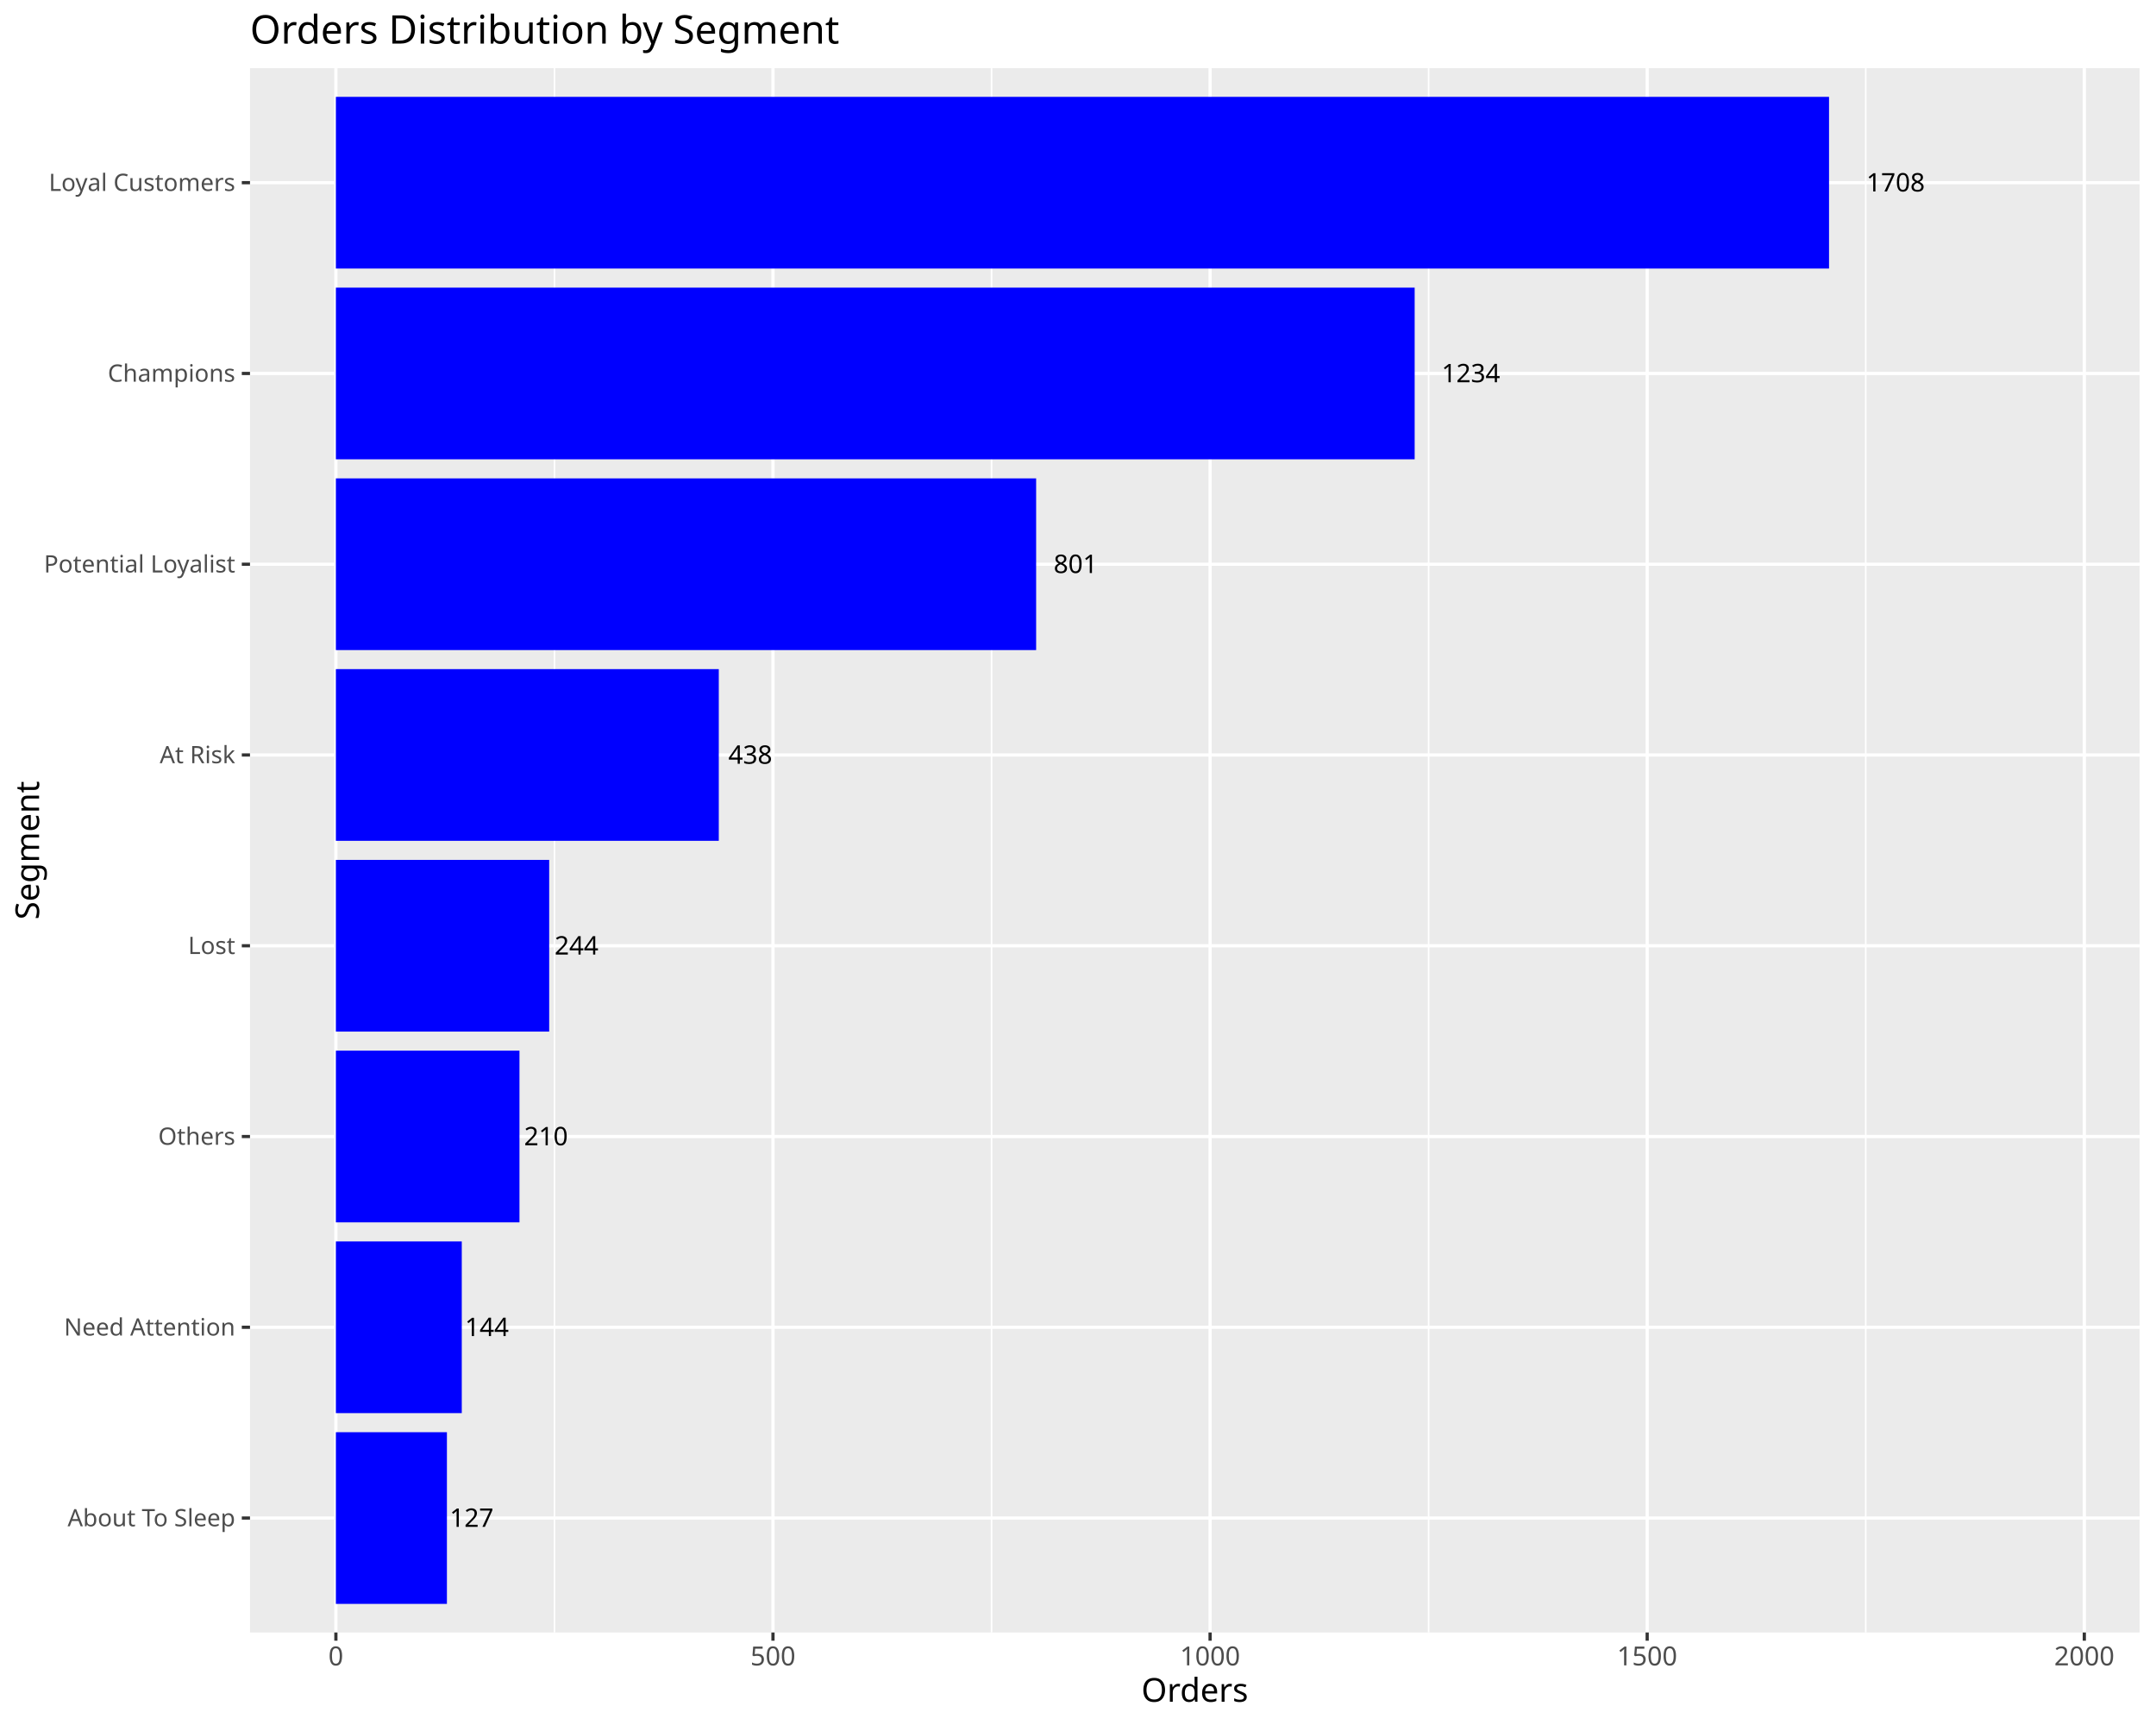
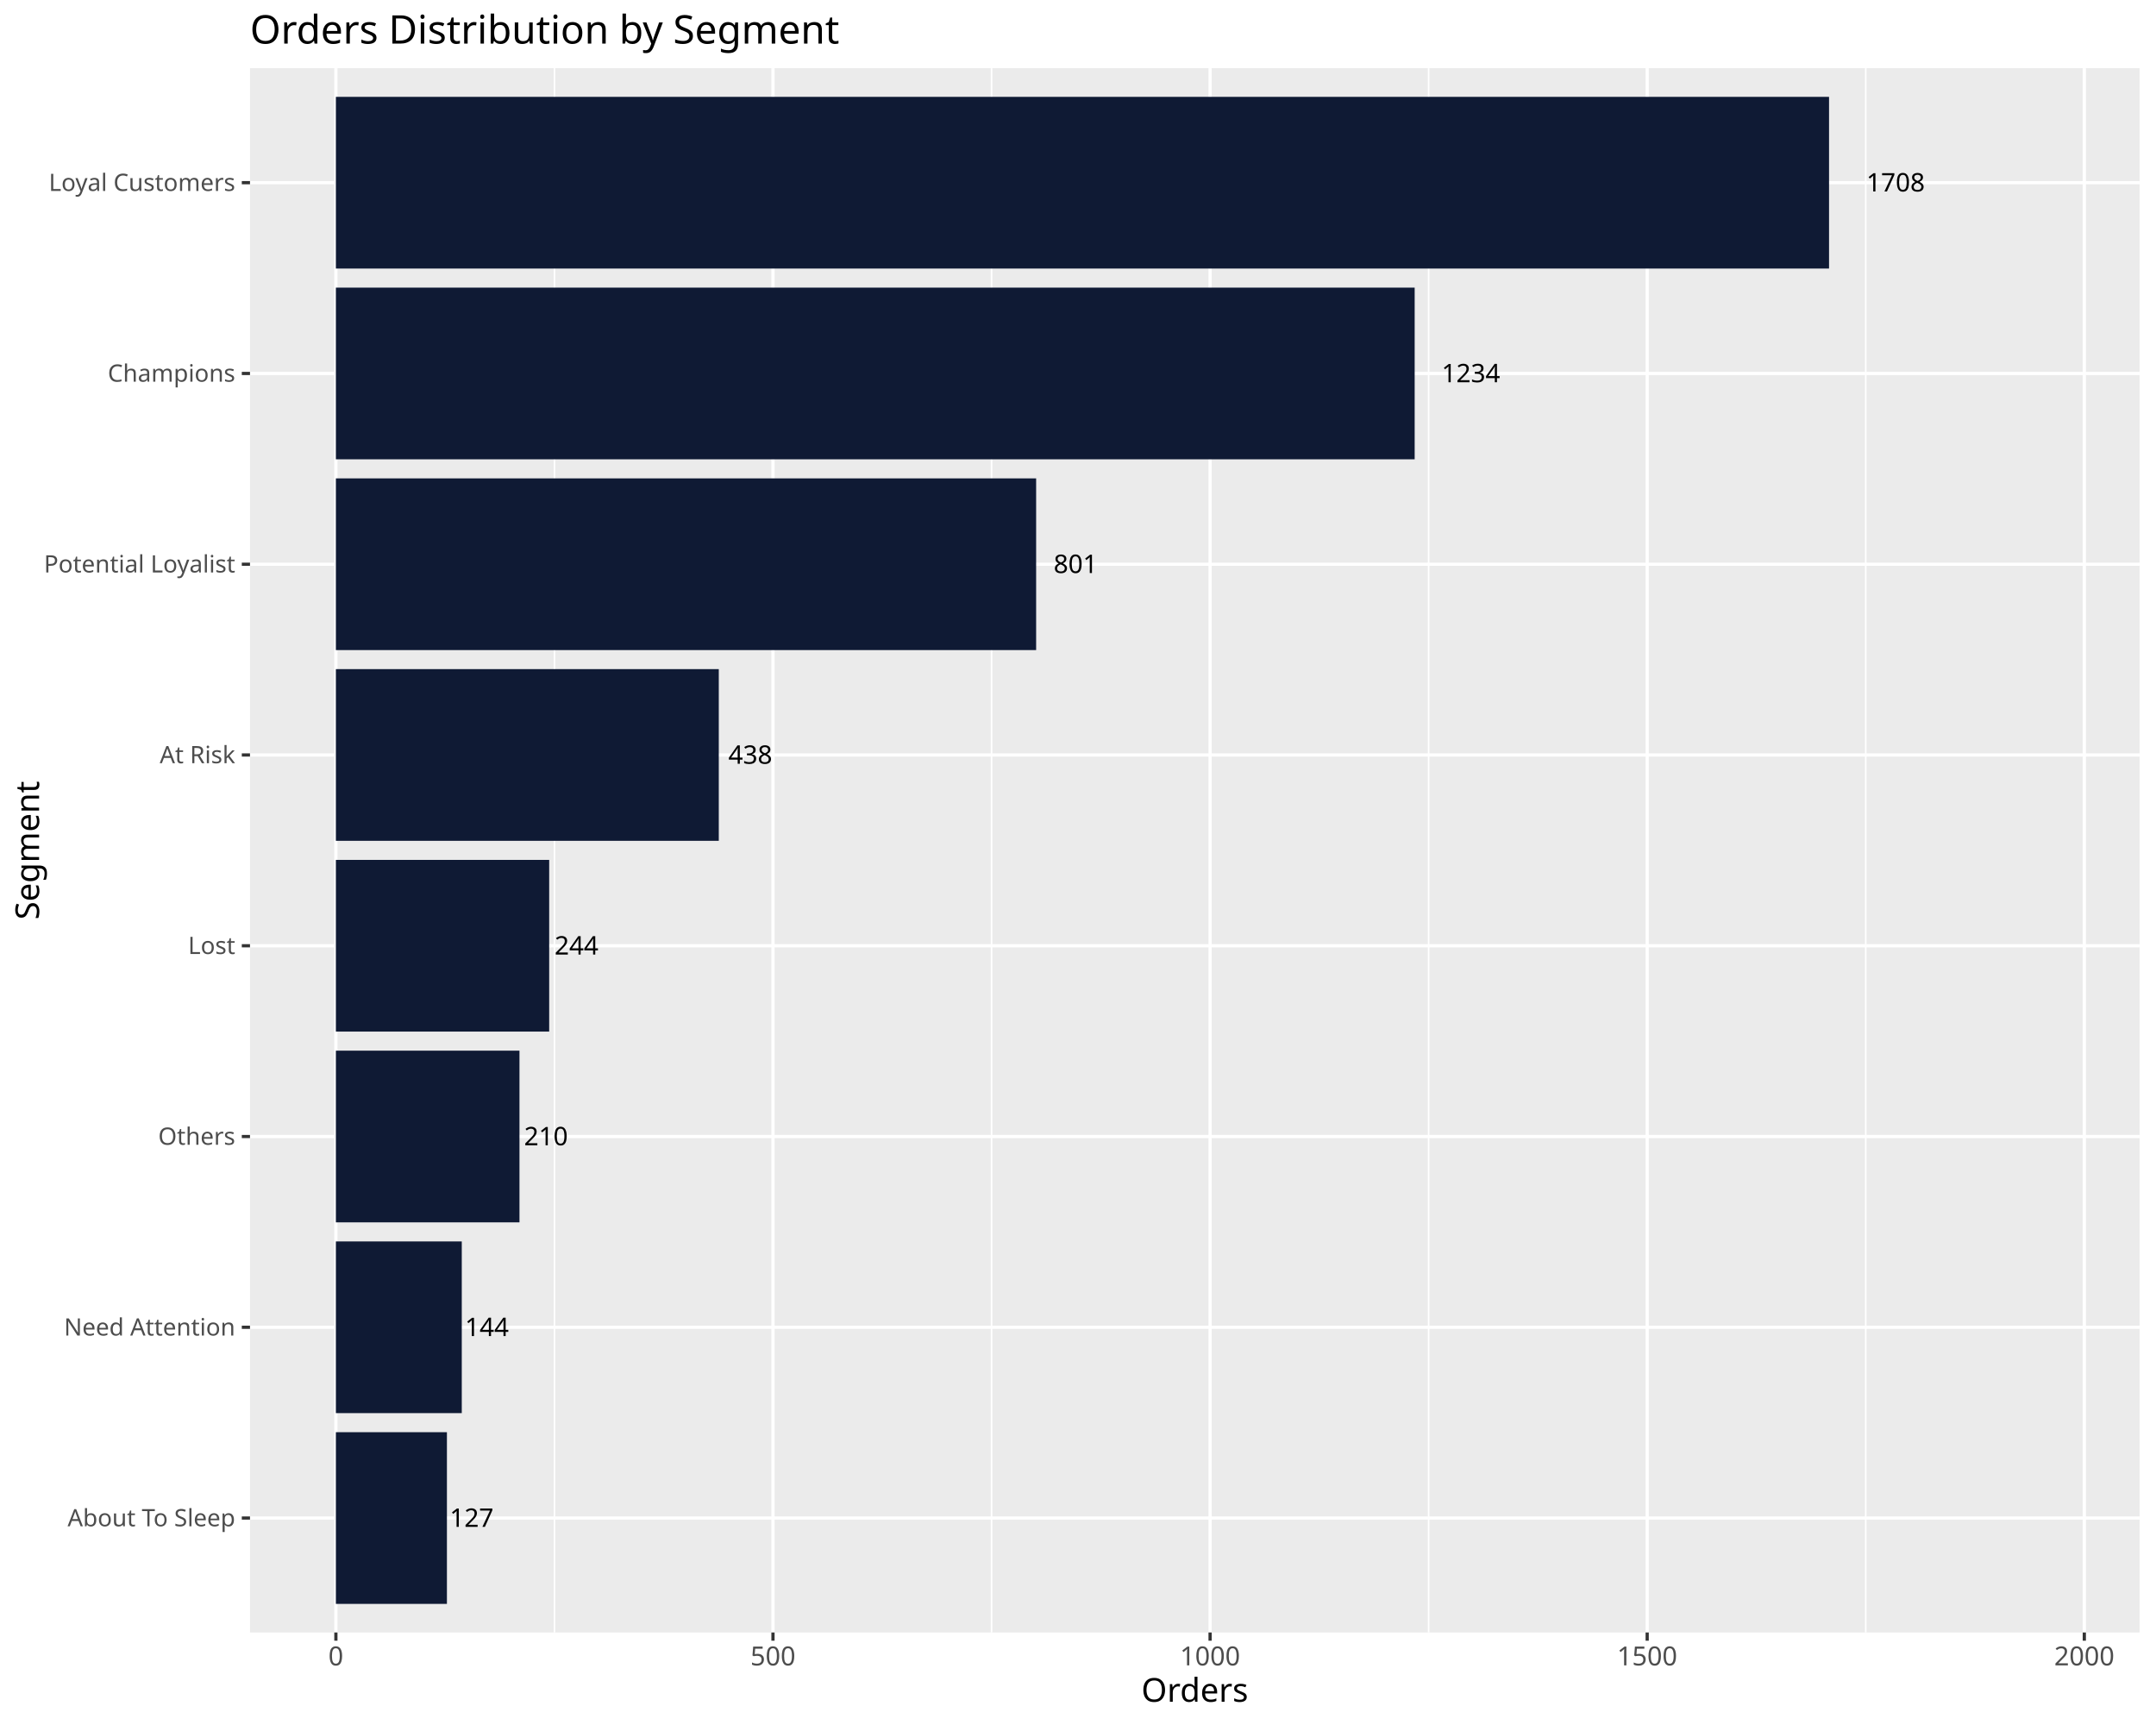
<svg xmlns="http://www.w3.org/2000/svg" class="svglite" data-engine-version="2.0" width="720.00pt" height="576.00pt" viewBox="0 0 720.00 576.00">
  <defs>
    <style type="text/css">
    .svglite line, .svglite polyline, .svglite polygon, .svglite path, .svglite rect, .svglite circle {
      fill: none;
      stroke: #000000;
      stroke-linecap: round;
      stroke-linejoin: round;
      stroke-miterlimit: 10.00;
    }
  </style>
  </defs>
  <rect width="100%" height="100%" style="stroke: none; fill: #FFFFFF;" />
  <defs>
    <clipPath id="cpMC4wMHw3MjAuMDB8MC4wMHw1NzYuMDA=">
      <rect x="0.00" y="0.00" width="720.00" height="576.00" />
    </clipPath>
  </defs>
  <g clip-path="url(#cpMC4wMHw3MjAuMDB8MC4wMHw1NzYuMDA=)">
    <rect x="0.00" y="0.00" width="720.00" height="576.00" style="stroke-width: 1.07; stroke: #FFFFFF; fill: #FFFFFF;" />
  </g>
  <defs>
    <clipPath id="cpODMuNDl8NzE0LjUyfDIyLjc4fDU0NS4xMQ==">
      <rect x="83.49" y="22.78" width="631.03" height="522.33" />
    </clipPath>
  </defs>
  <g clip-path="url(#cpODMuNDl8NzE0LjUyfDIyLjc4fDU0NS4xMQ==)">
    <rect x="83.49" y="22.78" width="631.03" height="522.33" style="stroke-width: 1.07; stroke: none; fill: #EBEBEB;" />
    <polyline points="185.16,545.11 185.16,22.78 " style="stroke-width: 0.53; stroke: #FFFFFF; stroke-linecap: butt;" />
    <polyline points="331.13,545.11 331.13,22.78 " style="stroke-width: 0.53; stroke: #FFFFFF; stroke-linecap: butt;" />
    <polyline points="477.10,545.11 477.10,22.78 " style="stroke-width: 0.53; stroke: #FFFFFF; stroke-linecap: butt;" />
    <polyline points="623.07,545.11 623.07,22.78 " style="stroke-width: 0.53; stroke: #FFFFFF; stroke-linecap: butt;" />
    <polyline points="83.49,506.89 714.52,506.89 " style="stroke-width: 1.07; stroke: #FFFFFF; stroke-linecap: butt;" />
    <polyline points="83.49,443.19 714.52,443.19 " style="stroke-width: 1.07; stroke: #FFFFFF; stroke-linecap: butt;" />
    <polyline points="83.49,379.50 714.52,379.50 " style="stroke-width: 1.07; stroke: #FFFFFF; stroke-linecap: butt;" />
    <polyline points="83.49,315.80 714.52,315.80 " style="stroke-width: 1.07; stroke: #FFFFFF; stroke-linecap: butt;" />
    <polyline points="83.49,252.10 714.52,252.10 " style="stroke-width: 1.07; stroke: #FFFFFF; stroke-linecap: butt;" />
    <polyline points="83.49,188.40 714.52,188.40 " style="stroke-width: 1.07; stroke: #FFFFFF; stroke-linecap: butt;" />
    <polyline points="83.49,124.70 714.52,124.70 " style="stroke-width: 1.07; stroke: #FFFFFF; stroke-linecap: butt;" />
    <polyline points="83.49,61.00 714.52,61.00 " style="stroke-width: 1.07; stroke: #FFFFFF; stroke-linecap: butt;" />
    <polyline points="112.17,545.11 112.17,22.78 " style="stroke-width: 1.07; stroke: #FFFFFF; stroke-linecap: butt;" />
    <polyline points="258.14,545.11 258.14,22.78 " style="stroke-width: 1.07; stroke: #FFFFFF; stroke-linecap: butt;" />
    <polyline points="404.11,545.11 404.11,22.78 " style="stroke-width: 1.07; stroke: #FFFFFF; stroke-linecap: butt;" />
    <polyline points="550.08,545.11 550.08,22.78 " style="stroke-width: 1.07; stroke: #FFFFFF; stroke-linecap: butt;" />
    <polyline points="696.06,545.11 696.06,22.78 " style="stroke-width: 1.07; stroke: #FFFFFF; stroke-linecap: butt;" />
-     <rect x="112.17" y="478.23" width="37.08" height="57.33" style="stroke-width: 1.07; stroke: none; stroke-linecap: butt; stroke-linejoin: miter; fill: #0000FF;" />
-     <rect x="112.17" y="223.43" width="127.87" height="57.33" style="stroke-width: 1.07; stroke: none; stroke-linecap: butt; stroke-linejoin: miter; fill: #0000FF;" />
-     <rect x="112.17" y="96.04" width="360.26" height="57.33" style="stroke-width: 1.07; stroke: none; stroke-linecap: butt; stroke-linejoin: miter; fill: #0000FF;" />
-     <rect x="112.17" y="287.13" width="71.23" height="57.33" style="stroke-width: 1.07; stroke: none; stroke-linecap: butt; stroke-linejoin: miter; fill: #0000FF;" />
-     <rect x="112.17" y="32.34" width="498.64" height="57.33" style="stroke-width: 1.07; stroke: none; stroke-linecap: butt; stroke-linejoin: miter; fill: #0000FF;" />
-     <rect x="112.17" y="414.53" width="42.04" height="57.33" style="stroke-width: 1.07; stroke: none; stroke-linecap: butt; stroke-linejoin: miter; fill: #0000FF;" />
-     <rect x="112.17" y="350.83" width="61.31" height="57.33" style="stroke-width: 1.07; stroke: none; stroke-linecap: butt; stroke-linejoin: miter; fill: #0000FF;" />
-     <rect x="112.17" y="159.74" width="233.85" height="57.33" style="stroke-width: 1.07; stroke: none; stroke-linecap: butt; stroke-linejoin: miter; fill: #0000FF;" />
+     <rect x="112.17" y="478.23" width="37.08" height="57.33" style="stroke-width: 1.07; stroke: none; stroke-linecap: butt; stroke-linejoin: miter; fill: #0F1A34;" />
+     <rect x="112.17" y="223.43" width="127.87" height="57.33" style="stroke-width: 1.07; stroke: none; stroke-linecap: butt; stroke-linejoin: miter; fill: #0F1A34;" />
+     <rect x="112.17" y="96.04" width="360.26" height="57.33" style="stroke-width: 1.07; stroke: none; stroke-linecap: butt; stroke-linejoin: miter; fill: #0F1A34;" />
+     <rect x="112.17" y="287.13" width="71.23" height="57.33" style="stroke-width: 1.07; stroke: none; stroke-linecap: butt; stroke-linejoin: miter; fill: #0F1A34;" />
+     <rect x="112.17" y="32.34" width="498.64" height="57.33" style="stroke-width: 1.07; stroke: none; stroke-linecap: butt; stroke-linejoin: miter; fill: #0F1A34;" />
+     <rect x="112.17" y="414.53" width="42.04" height="57.33" style="stroke-width: 1.07; stroke: none; stroke-linecap: butt; stroke-linejoin: miter; fill: #0F1A34;" />
+     <rect x="112.17" y="350.83" width="61.31" height="57.33" style="stroke-width: 1.07; stroke: none; stroke-linecap: butt; stroke-linejoin: miter; fill: #0F1A34;" />
+     <rect x="112.17" y="159.74" width="233.85" height="57.33" style="stroke-width: 1.07; stroke: none; stroke-linecap: butt; stroke-linejoin: miter; fill: #0F1A34;" />
    <text x="150.18" y="509.83" style="font-size: 8.54px; font-family: sans;" textLength="14.24px" lengthAdjust="spacingAndGlyphs">127</text>
    <text x="243.24" y="255.04" style="font-size: 8.54px; font-family: sans;" textLength="14.24px" lengthAdjust="spacingAndGlyphs">438</text>
    <text x="481.43" y="127.64" style="font-size: 8.54px; font-family: sans;" textLength="18.99px" lengthAdjust="spacingAndGlyphs">1234</text>
    <text x="185.19" y="318.73" style="font-size: 8.54px; font-family: sans;" textLength="14.24px" lengthAdjust="spacingAndGlyphs">244</text>
    <text x="623.27" y="63.94" style="font-size: 8.54px; font-family: sans;" textLength="18.99px" lengthAdjust="spacingAndGlyphs">1708</text>
    <text x="155.26" y="446.13" style="font-size: 8.54px; font-family: sans;" textLength="14.24px" lengthAdjust="spacingAndGlyphs">144</text>
    <text x="175.01" y="382.43" style="font-size: 8.54px; font-family: sans;" textLength="14.24px" lengthAdjust="spacingAndGlyphs">210</text>
    <text x="351.86" y="191.34" style="font-size: 8.54px; font-family: sans;" textLength="14.24px" lengthAdjust="spacingAndGlyphs">801</text>
  </g>
  <g clip-path="url(#cpMC4wMHw3MjAuMDB8MC4wMHw1NzYuMDA=)">
    <text x="78.56" y="509.65" text-anchor="end" style="font-size: 8.00px; fill: #4D4D4D; font-family: sans;" textLength="55.15px" lengthAdjust="spacingAndGlyphs">About To Sleep</text>
    <text x="78.56" y="445.95" text-anchor="end" style="font-size: 8.00px; fill: #4D4D4D; font-family: sans;" textLength="52.93px" lengthAdjust="spacingAndGlyphs">Need Attention</text>
    <text x="78.56" y="382.25" text-anchor="end" style="font-size: 8.00px; fill: #4D4D4D; font-family: sans;" textLength="24.01px" lengthAdjust="spacingAndGlyphs">Others</text>
    <text x="78.56" y="318.55" text-anchor="end" style="font-size: 8.00px; fill: #4D4D4D; font-family: sans;" textLength="15.12px" lengthAdjust="spacingAndGlyphs">Lost</text>
    <text x="78.56" y="254.85" text-anchor="end" style="font-size: 8.00px; fill: #4D4D4D; font-family: sans;" textLength="25.34px" lengthAdjust="spacingAndGlyphs">At Risk</text>
    <text x="78.56" y="191.15" text-anchor="end" style="font-size: 8.00px; fill: #4D4D4D; font-family: sans;" textLength="60.48px" lengthAdjust="spacingAndGlyphs">Potential Loyalist</text>
    <text x="78.56" y="127.45" text-anchor="end" style="font-size: 8.00px; fill: #4D4D4D; font-family: sans;" textLength="40.47px" lengthAdjust="spacingAndGlyphs">Champions</text>
    <text x="78.56" y="63.76" text-anchor="end" style="font-size: 8.00px; fill: #4D4D4D; font-family: sans;" textLength="60.04px" lengthAdjust="spacingAndGlyphs">Loyal Customers</text>
    <polyline points="80.75,506.89 83.49,506.89 " style="stroke-width: 1.07; stroke: #333333; stroke-linecap: butt;" />
    <polyline points="80.75,443.19 83.49,443.19 " style="stroke-width: 1.07; stroke: #333333; stroke-linecap: butt;" />
    <polyline points="80.75,379.50 83.49,379.50 " style="stroke-width: 1.07; stroke: #333333; stroke-linecap: butt;" />
    <polyline points="80.75,315.80 83.49,315.80 " style="stroke-width: 1.07; stroke: #333333; stroke-linecap: butt;" />
    <polyline points="80.75,252.10 83.49,252.10 " style="stroke-width: 1.07; stroke: #333333; stroke-linecap: butt;" />
    <polyline points="80.75,188.40 83.49,188.40 " style="stroke-width: 1.07; stroke: #333333; stroke-linecap: butt;" />
    <polyline points="80.75,124.70 83.49,124.70 " style="stroke-width: 1.07; stroke: #333333; stroke-linecap: butt;" />
    <polyline points="80.75,61.00 83.49,61.00 " style="stroke-width: 1.07; stroke: #333333; stroke-linecap: butt;" />
    <polyline points="112.17,547.85 112.17,545.11 " style="stroke-width: 1.07; stroke: #333333; stroke-linecap: butt;" />
    <polyline points="258.14,547.85 258.14,545.11 " style="stroke-width: 1.07; stroke: #333333; stroke-linecap: butt;" />
    <polyline points="404.11,547.85 404.11,545.11 " style="stroke-width: 1.07; stroke: #333333; stroke-linecap: butt;" />
    <polyline points="550.08,547.85 550.08,545.11 " style="stroke-width: 1.07; stroke: #333333; stroke-linecap: butt;" />
    <polyline points="696.06,547.85 696.06,545.11 " style="stroke-width: 1.07; stroke: #333333; stroke-linecap: butt;" />
    <text x="112.17" y="556.10" text-anchor="middle" style="font-size: 8.80px; fill: #4D4D4D; font-family: sans;" textLength="4.89px" lengthAdjust="spacingAndGlyphs">0</text>
    <text x="258.14" y="556.10" text-anchor="middle" style="font-size: 8.80px; fill: #4D4D4D; font-family: sans;" textLength="14.68px" lengthAdjust="spacingAndGlyphs">500</text>
    <text x="404.11" y="556.10" text-anchor="middle" style="font-size: 8.80px; fill: #4D4D4D; font-family: sans;" textLength="19.58px" lengthAdjust="spacingAndGlyphs">1000</text>
    <text x="550.08" y="556.10" text-anchor="middle" style="font-size: 8.80px; fill: #4D4D4D; font-family: sans;" textLength="19.58px" lengthAdjust="spacingAndGlyphs">1500</text>
    <text x="696.06" y="556.10" text-anchor="middle" style="font-size: 8.80px; fill: #4D4D4D; font-family: sans;" textLength="19.58px" lengthAdjust="spacingAndGlyphs">2000</text>
    <text x="399.00" y="568.24" text-anchor="middle" style="font-size: 11.00px; font-family: sans;" textLength="33.63px" lengthAdjust="spacingAndGlyphs">Orders</text>
    <text transform="translate(13.05,283.95) rotate(-90)" text-anchor="middle" style="font-size: 11.00px; font-family: sans;" textLength="44.04px" lengthAdjust="spacingAndGlyphs">Segment</text>
    <text x="83.49" y="14.56" style="font-size: 13.20px; font-family: sans;" textLength="187.84px" lengthAdjust="spacingAndGlyphs">Orders  Distribution by Segment</text>
  </g>
</svg>
